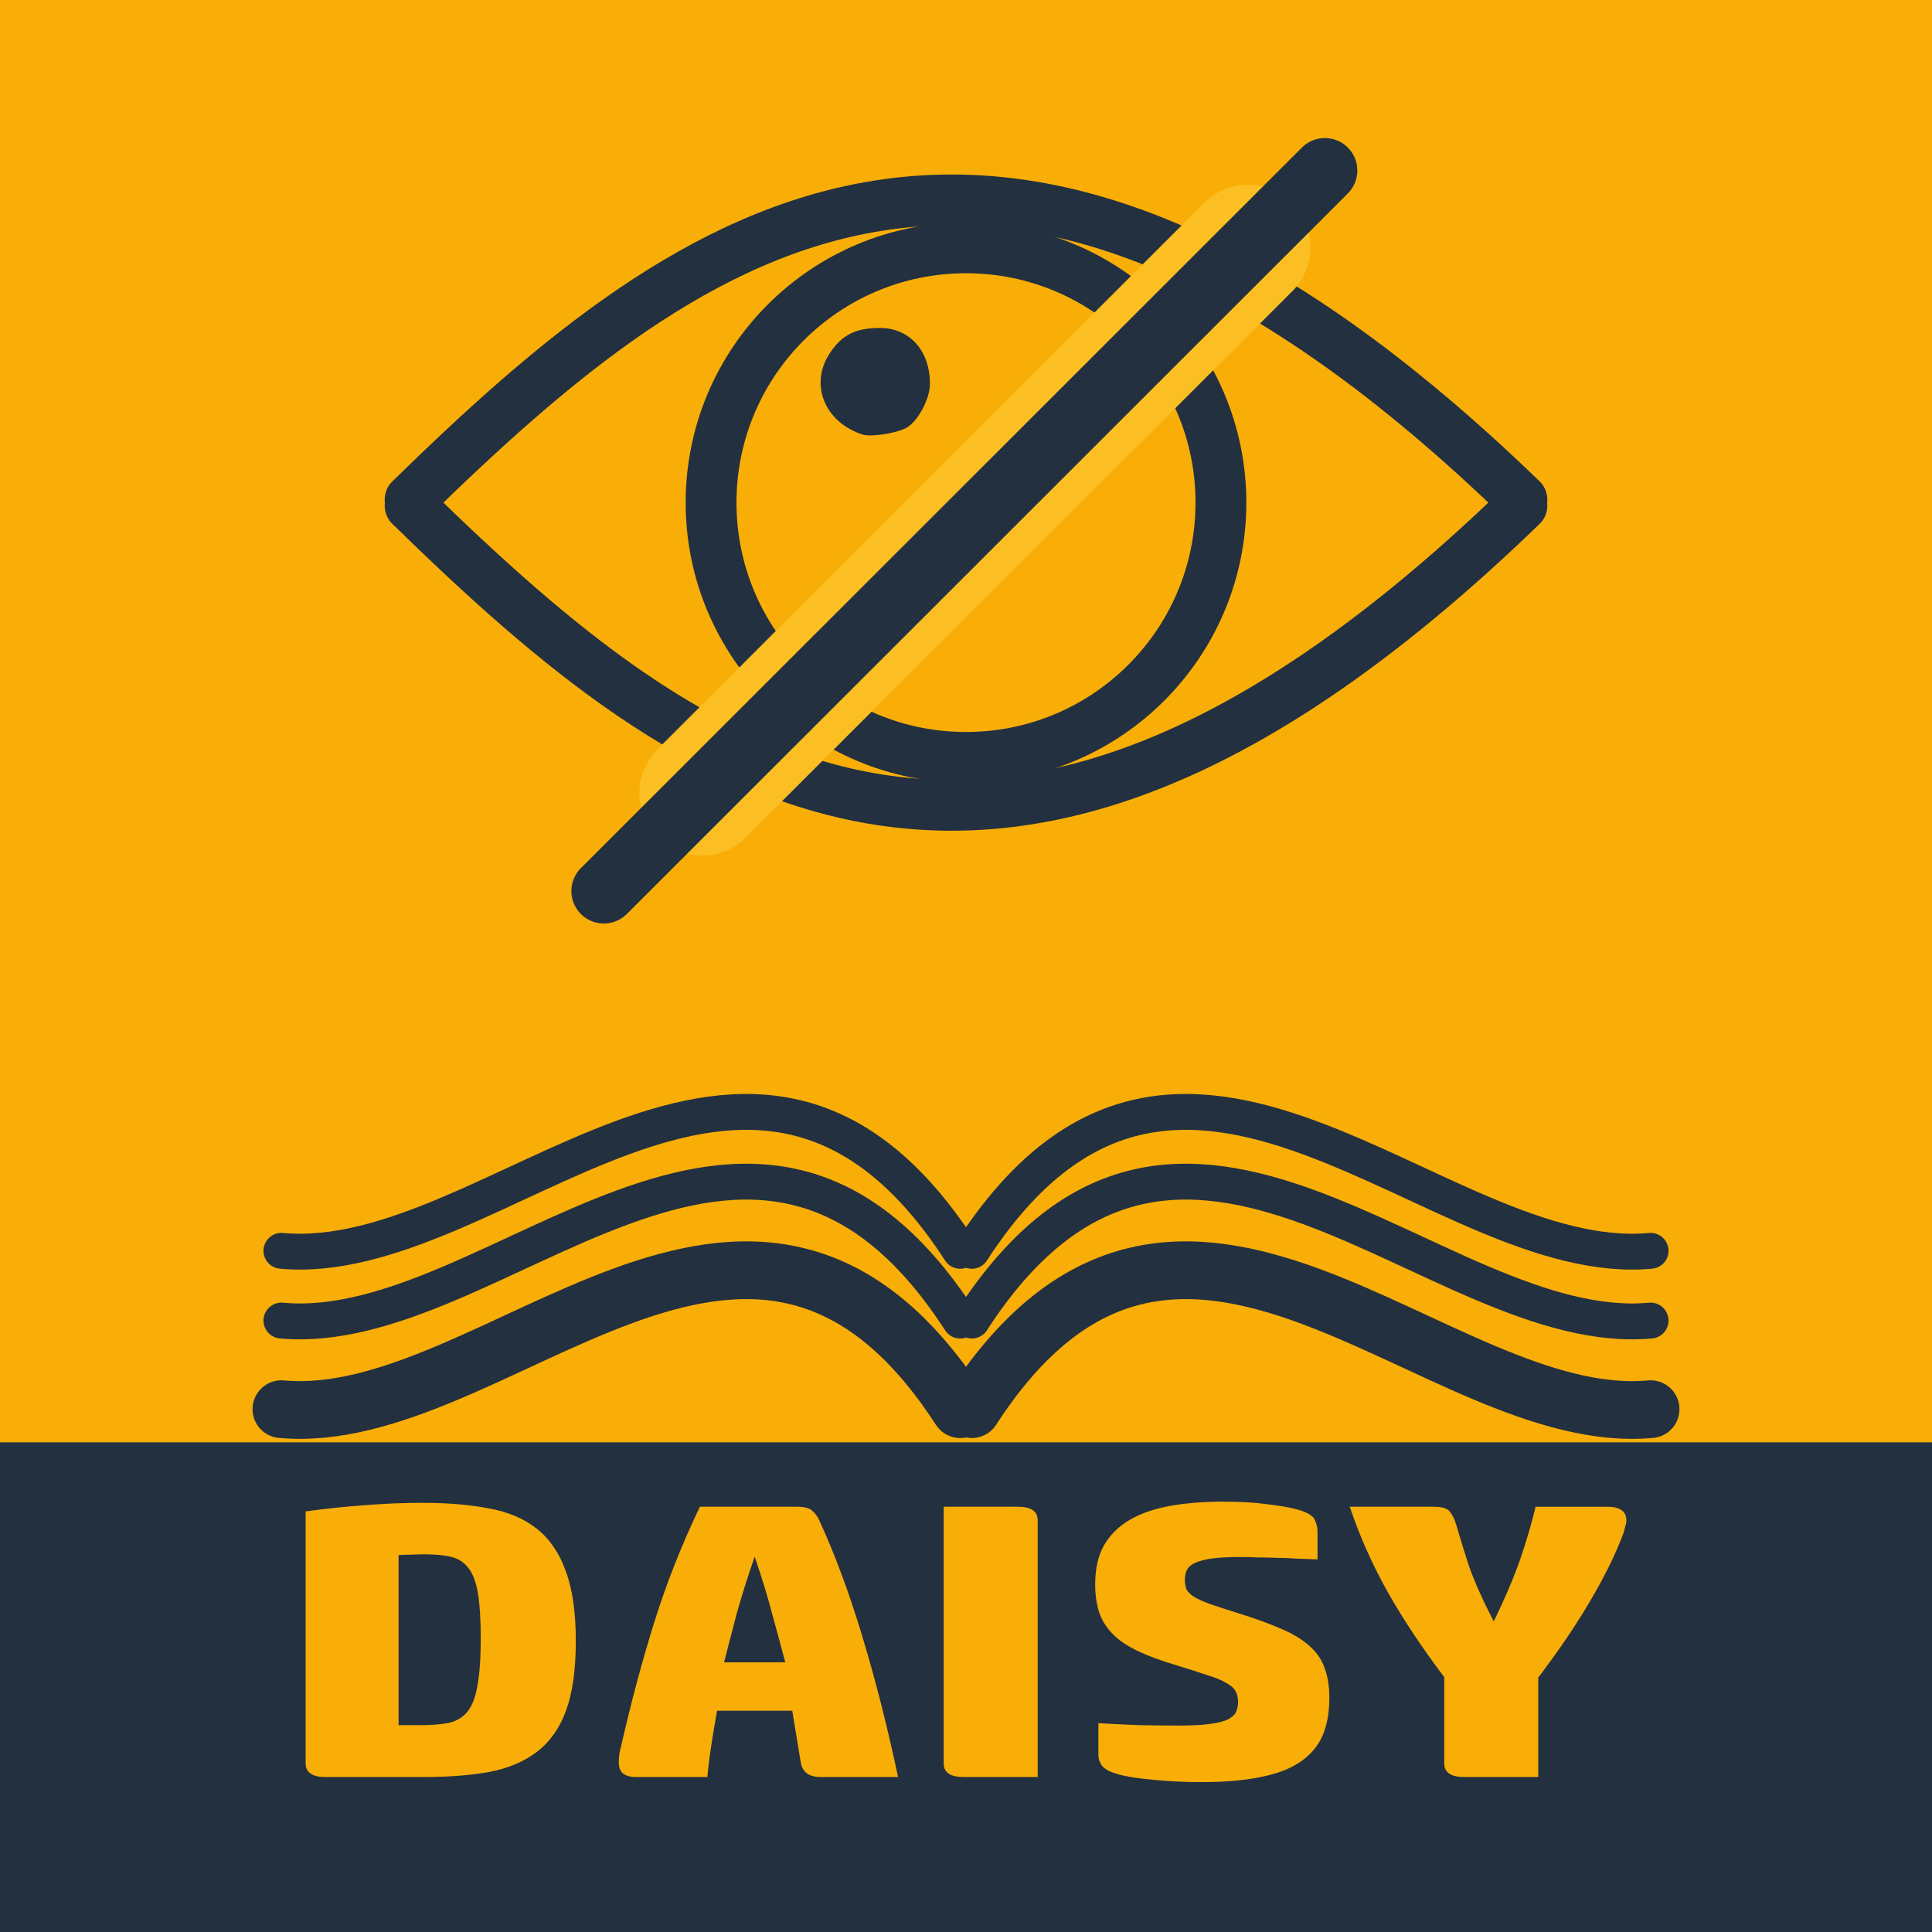
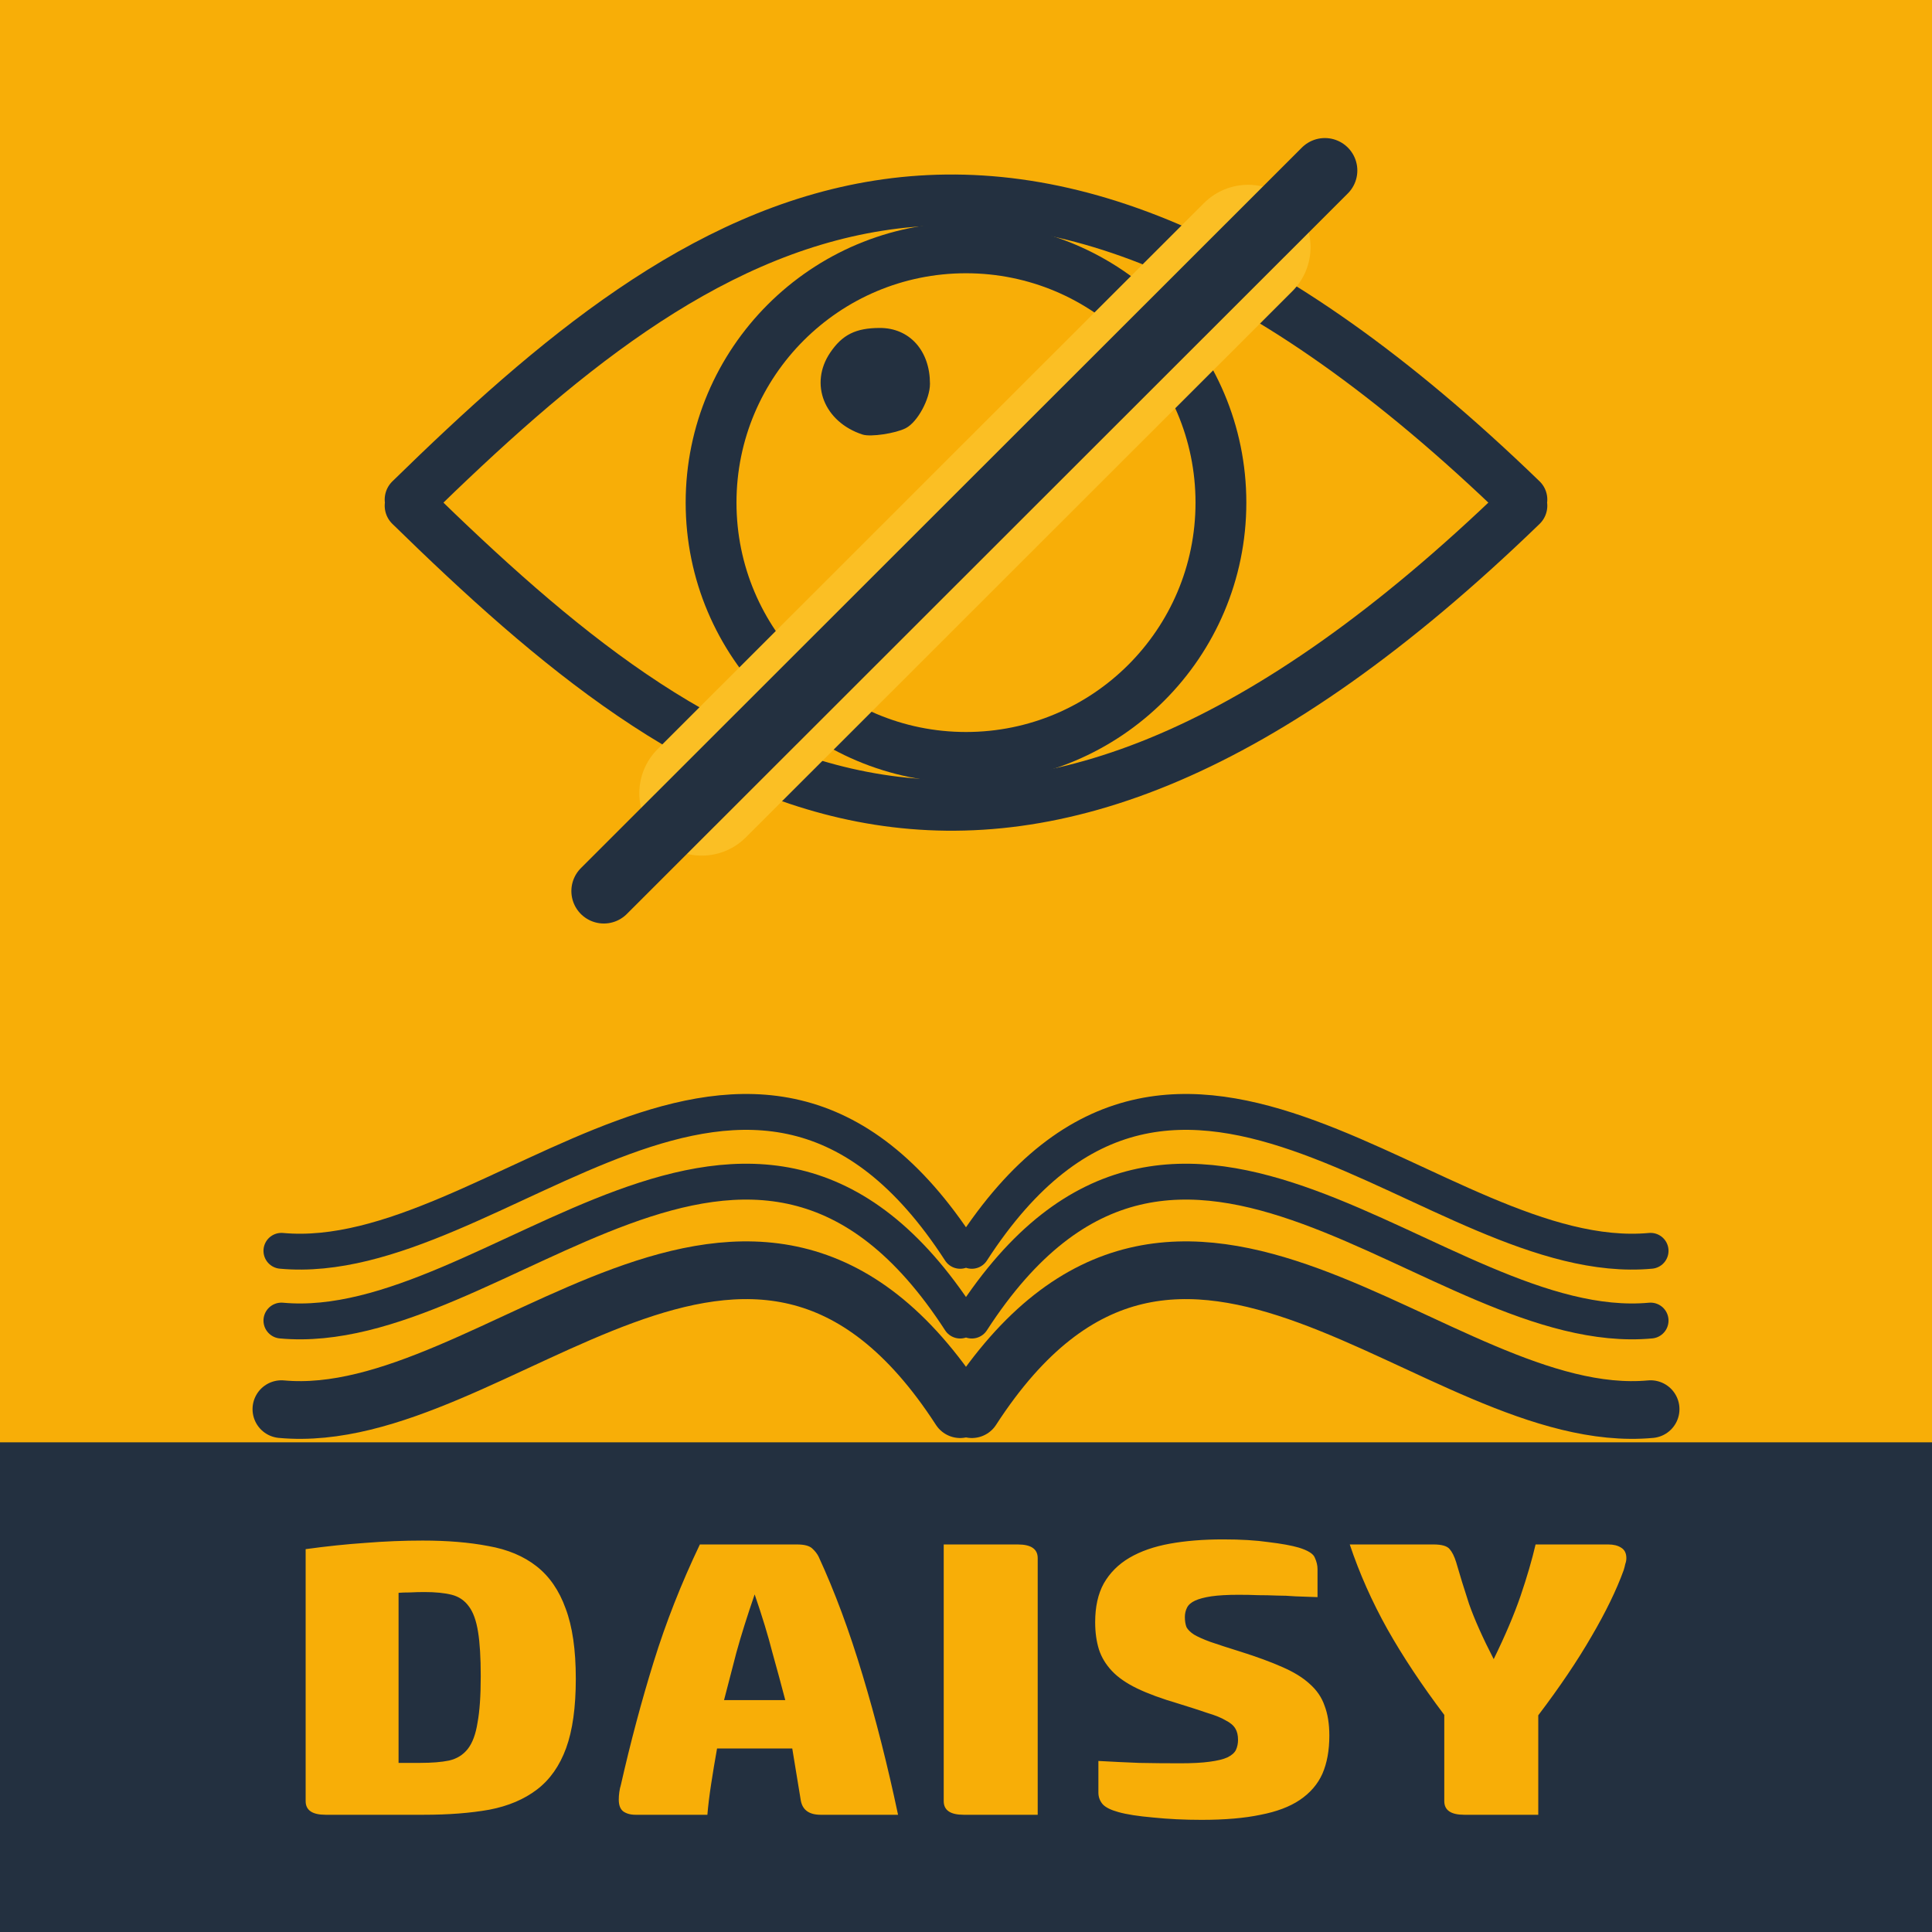
<svg xmlns="http://www.w3.org/2000/svg" version="1.1" id="svg1" width="512" height="512" viewBox="0 0 512 512">
  <defs id="defs1" />
  <g id="g12" transform="translate(-10,-9.999999)">
    <rect style="fill:#f8ae07;fill-opacity:1;stroke-width:0.924" id="rect18" width="512" height="511.677" x="10" y="10" />
    <g id="g17" transform="matrix(1.336422,0,0,1.335579,-323.8338,-228.4102)">
      <g id="g15" transform="matrix(0.9330385,0,0,0.9330385,37.27242,13.7873)" style="stroke:#233040;stroke-opacity:1">
        <path style="fill:#233040;fill-opacity:1;stroke:#233040;stroke-width:0.861;stroke-opacity:1" d="m 420.087,267.21 c 2.333,-1.206 4.901,-5.936 4.904,-9.036 0.008,-6.822 -4.155,-11.477 -10.245,-11.458 -4.975,0.016 -7.683,1.366 -10.186,5.081 -4.305,6.388 -1.217,14.161 6.651,16.741 1.603,0.526 6.792,-0.251 8.876,-1.328 z" id="path2" />
        <path id="path5" style="fill:none;stroke:#233040;stroke-width:10.8;stroke-linecap:round;stroke-linejoin:bevel;stroke-dasharray:none;stroke-opacity:1" d="m 314.936,284.083 c 61.046,59.711 125.782,106.99 236.289,0 m -236.289,-1.305 c 61.046,-59.711 125.782,-106.99 236.289,0" />
        <circle style="fill:none;stroke:#233040;stroke-width:10.8;stroke-linecap:round;stroke-linejoin:bevel;stroke-dasharray:none;stroke-opacity:1" id="path10" cx="433.08" cy="283.431" r="54.179" />
      </g>
      <path style="fill:none;stroke:#fbbf24;stroke-width:24.757;stroke-linecap:round;stroke-linejoin:bevel;stroke-dasharray:none;stroke-opacity:1" d="M 497.298,227.555 388.95,335.903" id="path16" />
      <path style="fill:none;stroke:#233040;stroke-width:12.876;stroke-linecap:round;stroke-linejoin:bevel;stroke-dasharray:none;stroke-opacity:1" d="M 512.516,212.337 369.537,355.316" id="path15" />
    </g>
    <rect style="fill:#233040;fill-opacity:1;stroke-width:0.466" id="rect12" width="512" height="129.77" x="10" y="392.23" />
    <g id="g2" transform="matrix(0.924736,0,0,0.9241527,20.02021,-63.57749)">
      <path id="path21" style="fill:none;fill-opacity:1;stroke:#233040;stroke-width:16.554;stroke-linecap:round;stroke-linejoin:bevel;stroke-dasharray:none;stroke-opacity:1" d="m 264.329,483.708 c -59.807,-92.415 -132.95,5.697 -194.514,0 m 197.856,0 c 59.807,-92.415 132.95,5.697 194.514,0" />
      <path id="path22" style="fill:none;fill-opacity:1;stroke:#233040;stroke-width:10.285;stroke-linecap:round;stroke-linejoin:bevel;stroke-dasharray:none;stroke-opacity:1" d="m 264.329,458.303 c -59.807,-92.415 -132.95,5.697 -194.514,0 m 197.856,0 c 59.807,-92.415 132.95,5.697 194.514,0" />
      <path id="path4" style="fill:none;fill-opacity:1;stroke:#233040;stroke-width:10.285;stroke-linecap:round;stroke-linejoin:bevel;stroke-dasharray:none;stroke-opacity:1" d="m 264.329,438.303 c -59.807,-92.415 -132.95,5.697 -194.514,0 m 197.856,0 c 59.807,-92.415 132.95,5.697 194.514,0" />
    </g>
-     <path d="m 104.357,495.083 q -1.577,0 -3.275,0.121 -1.577,0 -2.547,0.121 v 52.886 h 4.852 q 4.003,0 6.55,-0.728 2.669,-0.849 4.245,-3.639 1.577,-2.79 2.183,-8.127 0.728,-5.337 0.728,-14.434 0,-8.733 -0.606,-13.828 -0.606,-5.216 -2.062,-7.884 -1.456,-2.79 -3.881,-3.639 -2.426,-0.849 -6.186,-0.849 z m -22.319,69.261 q -4.488,0 -4.488,-4.245 v -78.358 q 7.035,-1.334 13.464,-1.941 6.55,-0.728 12.979,-0.728 8.369,0 14.798,1.698 6.55,1.577 10.917,6.307 4.367,4.731 6.55,13.1 2.305,8.37 2.305,21.833 0,13.343 -2.183,21.591 -2.183,8.248 -6.55,12.857 -4.367,4.609 -10.795,6.307 -6.429,1.577 -14.798,1.577 z M 187.445,543.723 h -16.982 q -0.728,5.58 -1.334,11.038 -0.606,5.458 -0.849,9.582 h -16.254 q -1.698,0 -2.79,-1.092 -0.97,-1.092 -0.97,-3.639 0,-1.092 0.121,-2.305 0.121,-1.213 0.364,-2.305 3.275,-19.893 7.399,-38.209 4.124,-18.316 10.432,-36.51 h 21.955 q 2.426,0 3.396,1.213 0.97,1.213 1.456,2.547 5.458,16.254 9.946,36.874 4.488,20.499 8.006,43.424 h -17.467 q -3.882,0 -4.488,-4.367 z m -8.491,-47.912 q -2.547,10.189 -4.124,18.073 -1.456,7.763 -2.79,14.798 h 13.828 q -1.334,-7.035 -2.911,-14.798 -1.456,-7.884 -4.003,-18.073 z m 47.184,68.533 q -4.488,0 -4.488,-4.245 v -79.813 h 16.739 q 4.488,0 4.488,4.245 v 79.813 z m 29.718,-59.921 q 0,-7.157 1.941,-12.008 2.062,-4.973 5.822,-8.006 3.76,-3.032 9.097,-4.367 5.337,-1.334 12.008,-1.334 6.065,0 10.31,0.849 4.367,0.728 6.793,1.698 3.154,1.334 3.639,3.154 0.606,1.819 0.606,3.518 v 8.733 q -2.79,-0.121 -4.973,-0.243 -2.183,-0.243 -4.245,-0.243 -2.062,-0.121 -4.124,-0.121 -2.062,-0.121 -4.488,-0.121 -3.76,0 -6.186,0.485 -2.305,0.485 -3.639,1.334 -1.334,0.849 -1.819,2.183 -0.485,1.334 -0.485,2.911 0,1.819 0.364,3.154 0.485,1.213 1.698,2.305 1.334,1.092 3.76,2.305 2.547,1.213 6.793,3.032 5.58,2.426 9.34,4.731 3.881,2.305 6.186,5.216 2.426,2.911 3.396,6.793 1.092,3.881 1.092,9.34 0,6.914 -1.577,11.887 -1.577,4.852 -5.094,8.127 -3.396,3.154 -8.855,4.609 -5.458,1.577 -13.343,1.577 -5.822,0 -10.917,-0.728 -5.094,-0.606 -7.884,-1.698 -2.547,-0.97 -3.518,-2.426 -0.97,-1.577 -0.97,-3.639 v -9.825 q 4.731,0.364 9.219,0.606 4.488,0.121 9.219,0.121 4.124,0 6.671,-0.485 2.669,-0.485 4.003,-1.334 1.456,-0.97 1.941,-2.305 0.485,-1.456 0.485,-3.154 0,-2.183 -0.606,-3.518 -0.606,-1.456 -2.183,-2.547 -1.456,-1.213 -4.124,-2.305 -2.547,-1.213 -6.55,-2.911 -5.701,-2.305 -9.34,-4.731 -3.639,-2.426 -5.701,-5.458 -2.062,-3.032 -2.911,-6.671 -0.849,-3.76 -0.849,-8.491 z m 83.331,59.921 q -4.488,0 -4.488,-4.245 v -26.807 q -7.642,-13.949 -12.857,-26.685 -5.216,-12.857 -8.491,-26.321 h 18.922 q 2.79,0 3.639,1.456 0.849,1.334 1.456,4.003 1.213,5.822 2.911,12.979 1.819,7.157 5.58,17.224 3.882,-10.917 6.065,-19.65 2.183,-8.855 3.396,-16.011 h 16.375 q 1.819,0 2.911,0.97 1.213,0.97 1.213,3.275 0,0.97 -0.243,1.819 -0.121,0.849 -0.364,1.941 -2.426,9.219 -7.278,20.62 -4.731,11.281 -12.008,24.502 v 30.931 z" id="text12" style="font-weight:bold;font-size:121.297px;font-family:'HP Simplified';-inkscape-font-specification:'HP Simplified, Bold';letter-spacing:0px;fill:#f8ae07;stroke-width:3.88;stroke-linecap:round;stroke-linejoin:bevel" aria-label="DAISY" transform="scale(1.173437,0.8521977)" />
+     <path d="m 122.456,431.909 q -1.85,0 -3.843,0.103 -1.85,0 -2.989,0.103 v 45.069 h 5.693 q 4.697,0 7.686,-0.62 3.131,-0.724 4.982,-3.101 1.85,-2.377 2.562,-6.926 0.854,-4.548 0.854,-12.301 0,-7.443 -0.712,-11.784 -0.712,-4.445 -2.42,-6.719 -1.708,-2.377 -4.555,-3.101 -2.847,-0.724 -7.259,-0.724 z m -26.19,59.024 q -5.266,0 -5.266,-3.618 v -66.776 q 8.255,-1.137 15.799,-1.654 7.686,-0.62 15.23,-0.62 9.821,0 17.365,1.447 7.686,1.344 12.81,5.375 5.124,4.031 7.686,11.164 2.704,7.132 2.704,18.606 0,11.371 -2.562,18.4 -2.562,7.029 -7.686,10.957 -5.124,3.928 -12.668,5.375 -7.544,1.344 -17.365,1.344 z M 219.955,473.36 h -19.927 q -0.854,4.755 -1.566,9.407 -0.712,4.652 -0.996,8.166 h -19.073 q -1.993,0 -3.274,-0.93 -1.139,-0.93 -1.139,-3.101 0,-0.93 0.142,-1.964 0.142,-1.034 0.427,-1.964 3.843,-16.953 8.682,-32.561 4.839,-15.609 12.241,-31.114 h 25.763 q 2.847,0 3.985,1.034 1.139,1.034 1.708,2.171 6.405,13.851 11.671,31.424 5.266,17.469 9.394,37.006 h -20.496 q -4.555,0 -5.266,-3.721 z m -9.963,-40.831 q -2.989,8.683 -4.839,15.402 -1.708,6.616 -3.274,12.611 h 16.226 q -1.566,-5.995 -3.416,-12.611 -1.708,-6.719 -4.697,-15.402 z m 55.368,58.404 q -5.266,0 -5.266,-3.618 v -68.017 h 19.642 q 5.266,0 5.266,3.618 v 68.017 z m 34.872,-51.064 q 0,-6.099 2.277,-10.234 2.42,-4.238 6.832,-6.822 4.412,-2.584 10.675,-3.721 6.263,-1.137 14.091,-1.137 7.117,0 12.098,0.724 5.124,0.62 7.971,1.447 3.701,1.137 4.27,2.688 0.712,1.551 0.712,2.998 v 7.443 q -3.274,-0.103 -5.836,-0.207 -2.562,-0.207 -4.982,-0.207 -2.42,-0.103 -4.839,-0.103 -2.42,-0.103 -5.266,-0.103 -4.412,0 -7.259,0.413 -2.704,0.413 -4.27,1.137 -1.566,0.724 -2.135,1.861 -0.569,1.137 -0.569,2.481 0,1.551 0.427,2.688 0.569,1.034 1.993,1.964 1.566,0.93 4.412,1.964 2.989,1.034 7.971,2.584 6.547,2.067 10.96,4.031 4.555,1.964 7.259,4.445 2.847,2.481 3.985,5.789 1.281,3.308 1.281,7.959 0,5.892 -1.85,10.13 -1.85,4.135 -5.978,6.926 -3.985,2.688 -10.39,3.928 -6.405,1.344 -15.657,1.344 -6.832,0 -12.81,-0.62 -5.978,-0.517 -9.252,-1.447 -2.989,-0.827 -4.128,-2.067 -1.139,-1.344 -1.139,-3.101 v -8.373 q 5.551,0.31 10.817,0.517 5.266,0.103 10.817,0.103 4.839,0 7.828,-0.413 3.131,-0.413 4.697,-1.137 1.708,-0.827 2.277,-1.964 0.569,-1.24 0.569,-2.688 0,-1.861 -0.712,-2.998 -0.712,-1.24 -2.562,-2.171 -1.708,-1.034 -4.839,-1.964 -2.989,-1.034 -7.686,-2.481 -6.69,-1.964 -10.96,-4.031 -4.27,-2.067 -6.69,-4.652 -2.42,-2.584 -3.416,-5.685 -0.996,-3.204 -0.996,-7.236 z m 97.784,51.064 q -5.266,0 -5.266,-3.618 v -22.845 q -8.967,-11.887 -15.087,-22.741 -6.12,-10.957 -9.963,-22.431 h 22.204 q 3.274,0 4.27,1.24 0.996,1.137 1.708,3.411 1.423,4.962 3.416,11.06 2.135,6.099 6.547,14.678 4.555,-9.303 7.117,-16.746 2.562,-7.546 3.985,-13.645 h 19.215 q 2.135,0 3.416,0.827 1.423,0.827 1.423,2.791 0,0.827 -0.285,1.551 -0.142,0.724 -0.427,1.654 -2.847,7.856 -8.54,17.573 -5.551,9.613 -14.091,20.881 v 26.359 z" id="text12" style="font-weight:bold;font-size:121.297px;font-family:'HP Simplified';-inkscape-font-specification:'HP Simplified, Bold';letter-spacing:0px;fill:#f8ae07;stroke-width:3.88;stroke-linecap:round;stroke-linejoin:bevel" aria-label="DAISY" />
  </g>
</svg>
